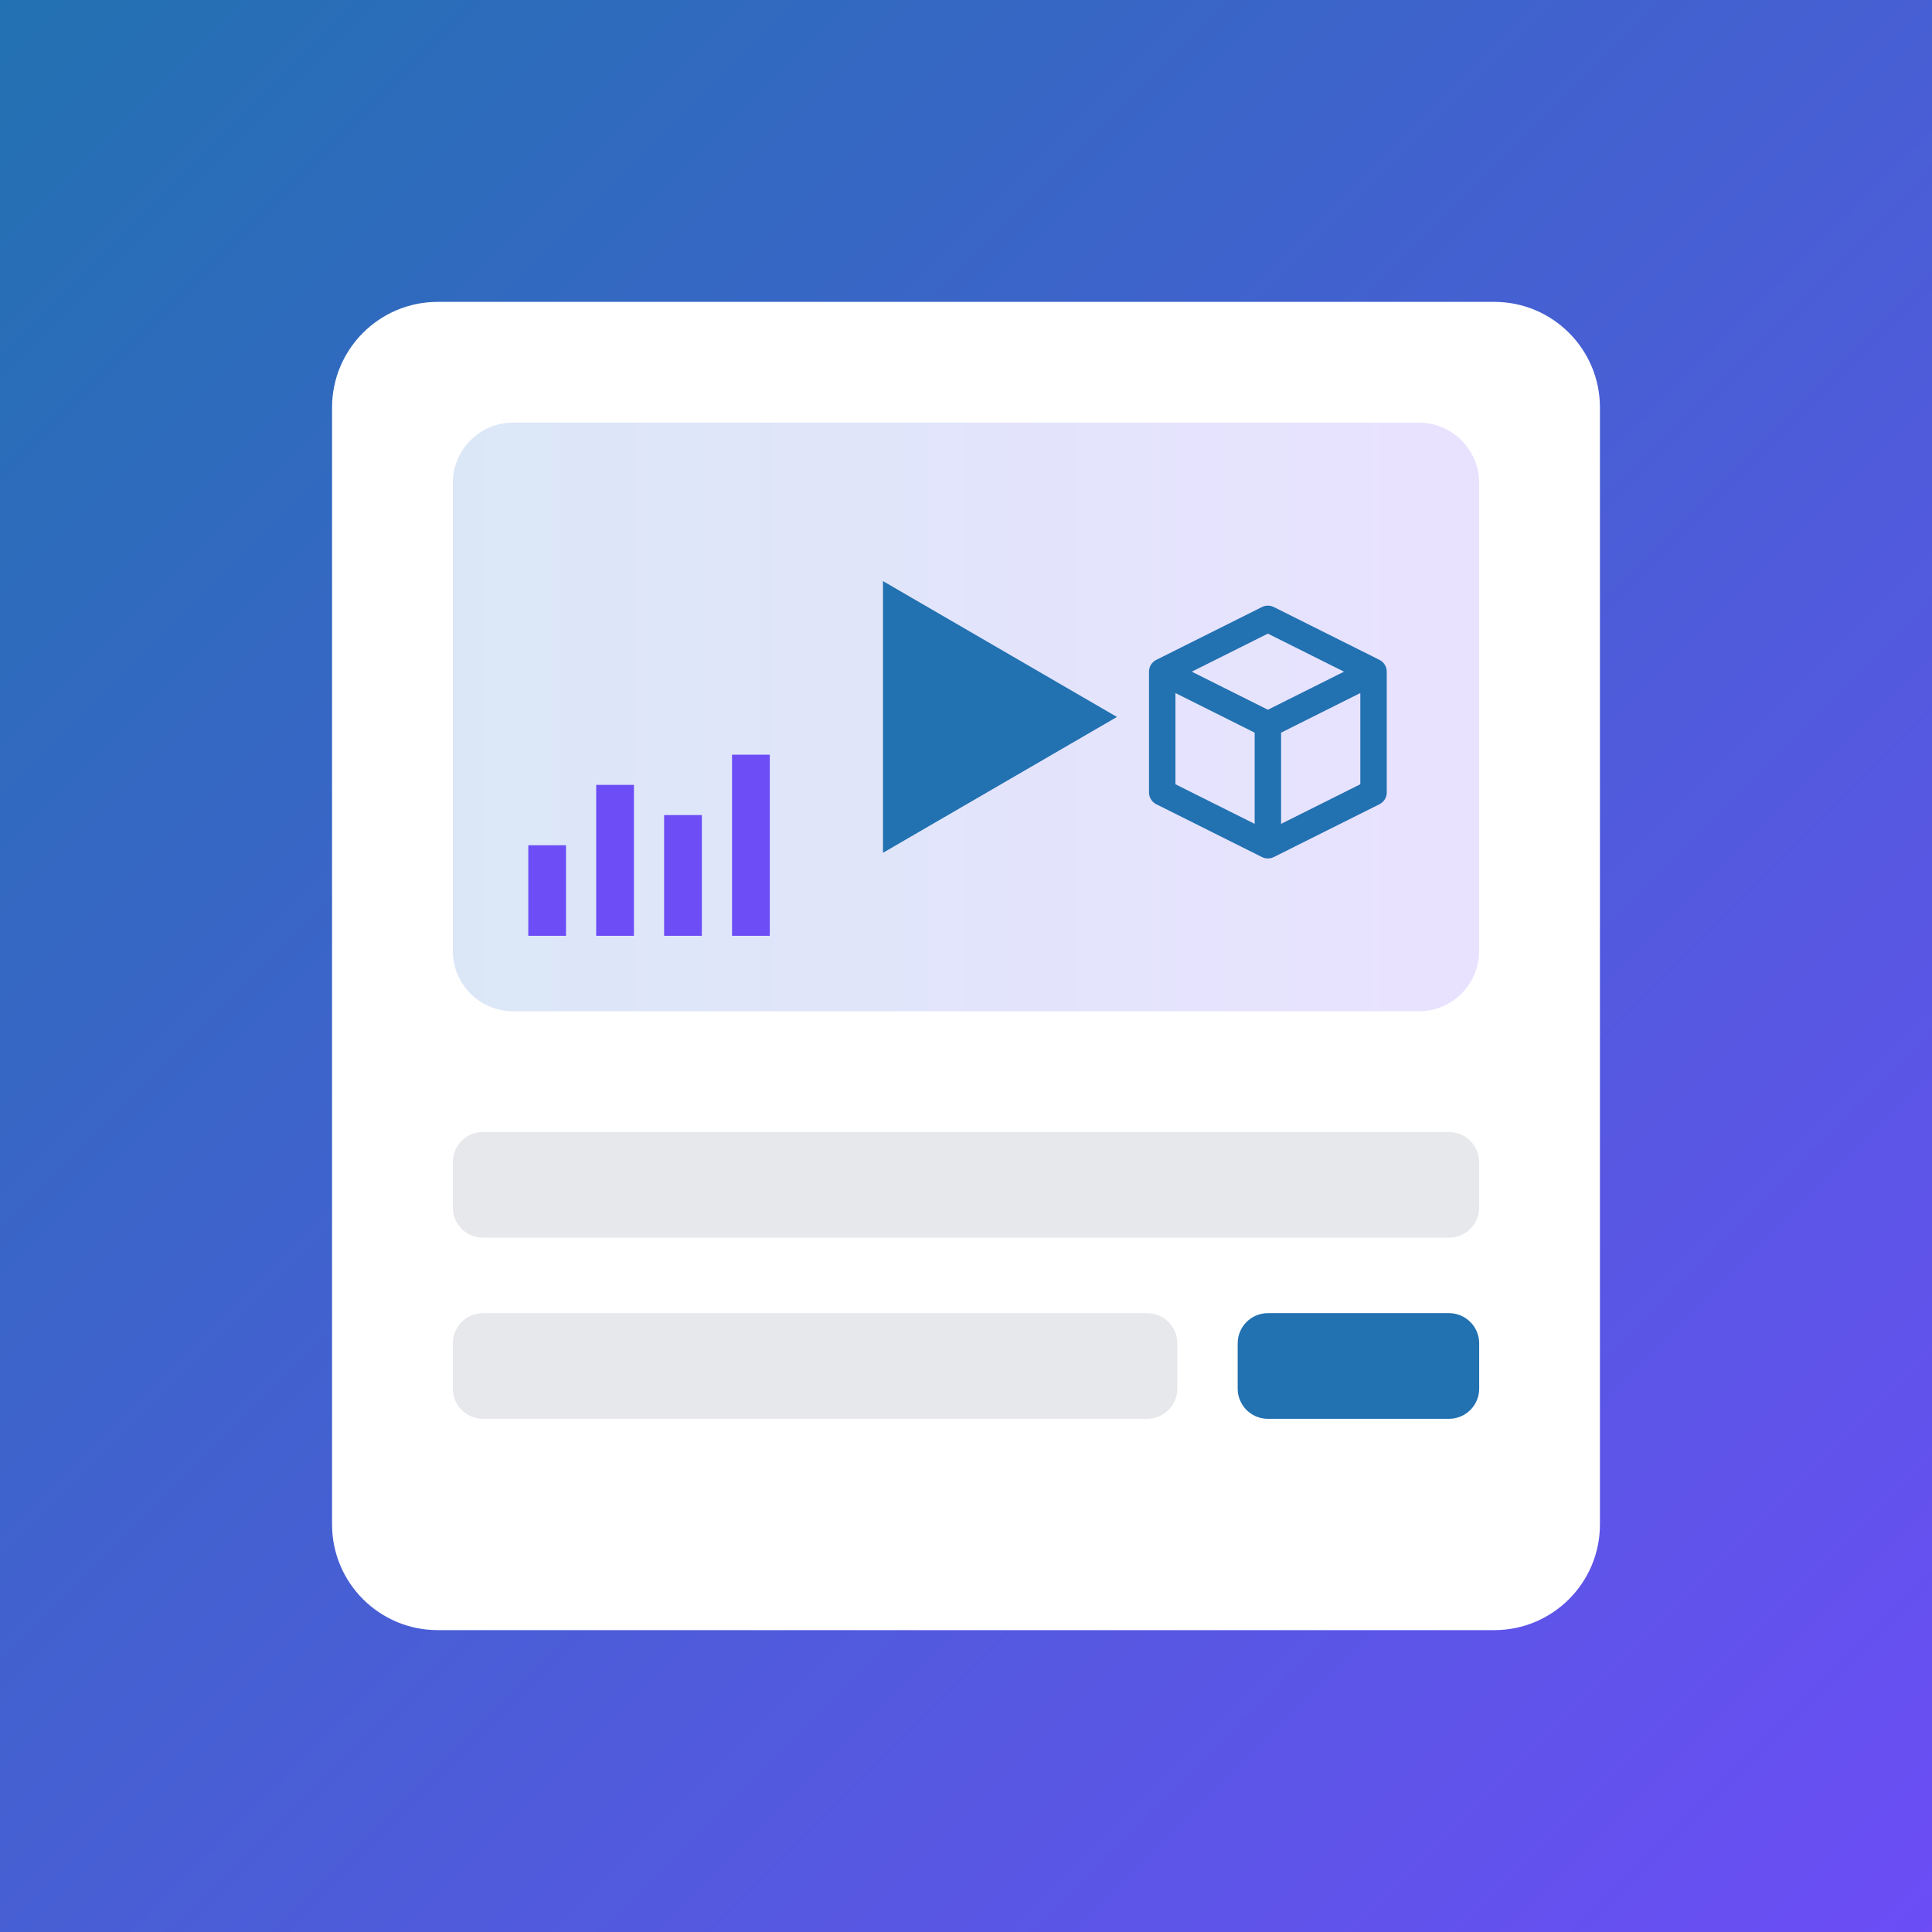
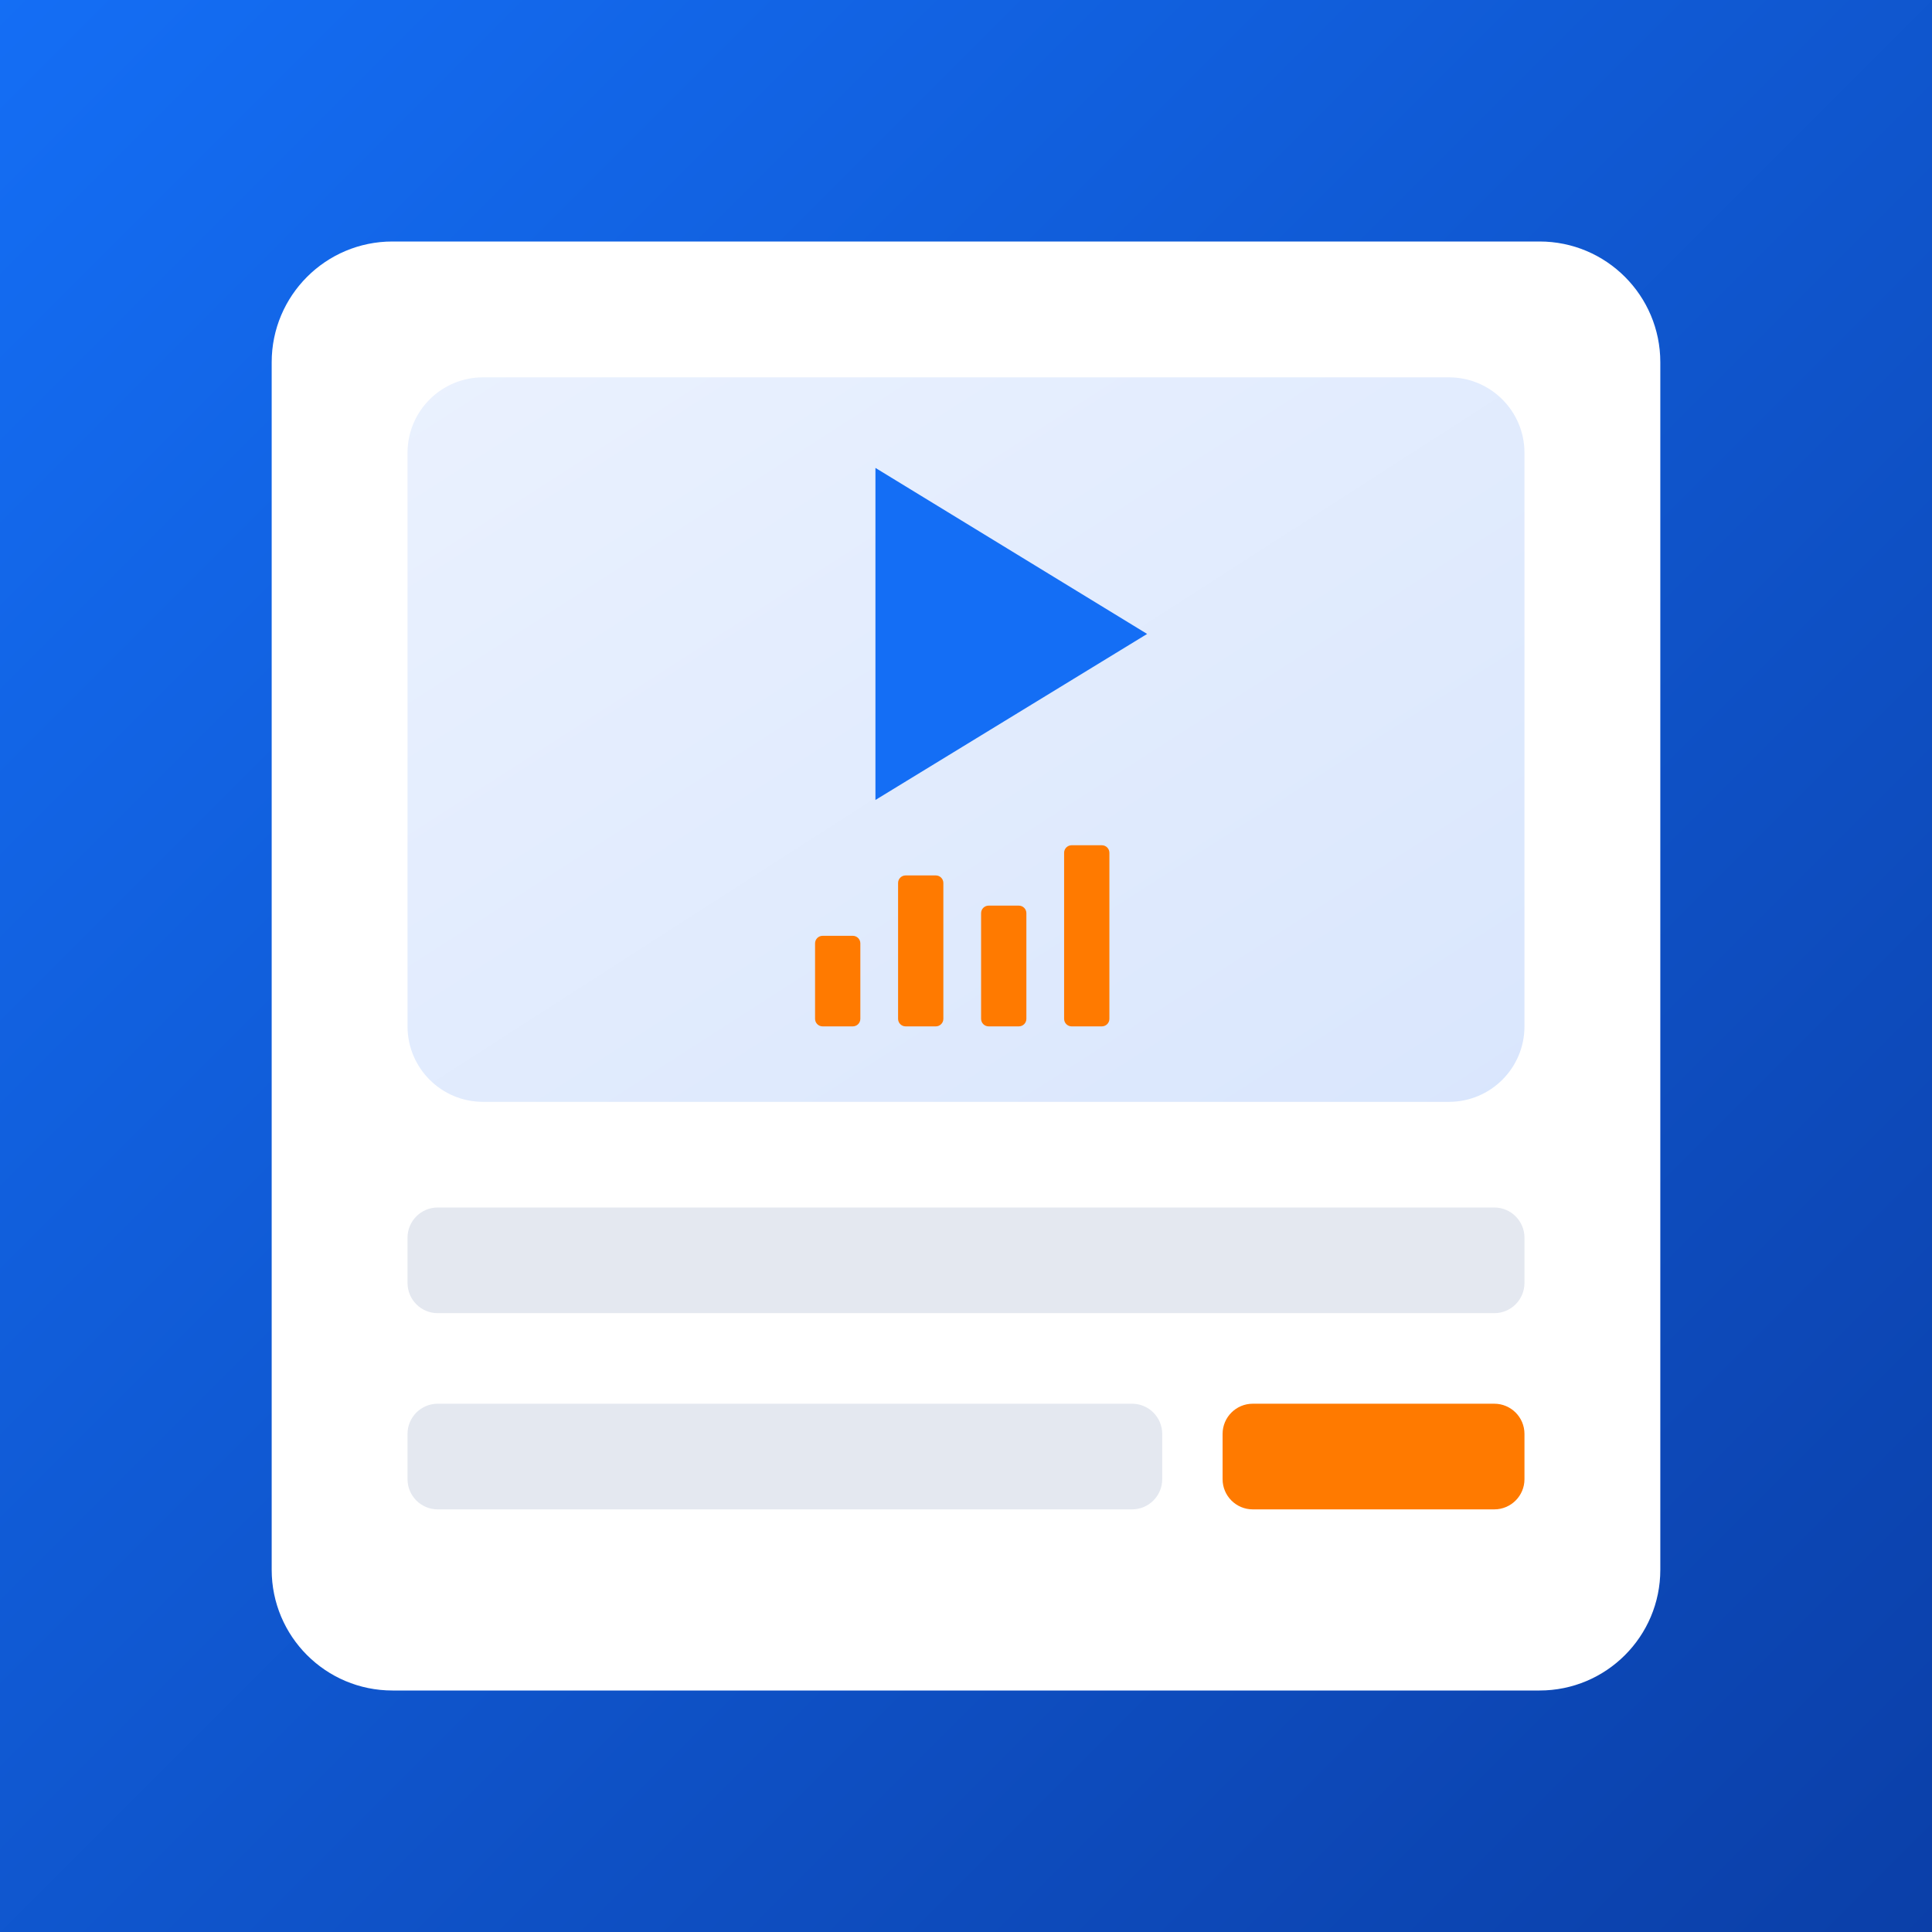
<svg xmlns="http://www.w3.org/2000/svg" width="256" height="256" viewBox="0 0 256 256">
  <defs>
    <linearGradient id="bg" x1="0" y1="0" x2="1" y2="1">
-       <stop offset="0" stop-color="#2271b1" />
-       <stop offset="1" stop-color="#6c4df6" />
+       <stop offset="0" stop-color="#146EF5" />
+       <stop offset="1" stop-color="#0B3FA8" />
    </linearGradient>
-     <linearGradient id="strip" x1="0" y1="0" x2="1" y2="0">
-       <stop offset="0" stop-color="#dbe7f7" />
-       <stop offset="1" stop-color="#e9e2ff" />
+     <linearGradient id="strip" x1="0" y1="0" x2="1" y2="1">
+       <stop offset="0" stop-color="#EAF1FE" />
+       <stop offset="1" stop-color="#D9E6FD" />
    </linearGradient>
  </defs>
  <rect width="256" height="256" fill="url(#bg)" />
-   <rect x="44" y="40" width="168" height="176" rx="14" fill="#ffffff" />
-   <rect x="60" y="56" width="136" height="78" rx="8" fill="url(#strip)" />
-   <path d="M117 77 L148 95 L117 113 Z" fill="#2271b1" />
-   <g fill="#6c4df6">
-     <rect x="70" y="112" width="5" height="12" />
-     <rect x="79" y="104" width="5" height="20" />
-     <rect x="88" y="108" width="5" height="16" />
-     <rect x="97" y="100" width="5" height="24" />
+   <rect x="36" y="32" width="184" height="192" rx="16" fill="#ffffff" />
+   <rect x="54" y="50" width="148" height="96" rx="10" fill="url(#strip)" />
+   <path d="M116 62 L152 84 L116 106 Z" fill="#146EF5" />
+   <g fill="#FF7A00">
+     <rect x="108" y="124" width="6" height="12" rx="1" />
+     <rect x="119" y="116" width="6" height="20" rx="1" />
+     <rect x="130" y="120" width="6" height="16" rx="1" />
+     <rect x="141" y="112" width="6" height="24" rx="1" />
  </g>
-   <g transform="translate(168,96)" fill="none" stroke="#2271b1" stroke-width="3.5" stroke-linejoin="round">
-     <path d="M0 -14 L14 -7 L14 9 L0 16 L-14 9 L-14 -7 Z" />
-     <path d="M-14 -7 L0 0 L14 -7 M0 0 L0 16" />
-   </g>
-   <rect x="60" y="150" width="136" height="14" rx="4" fill="#e6e8eb" />
-   <rect x="60" y="174" width="96" height="14" rx="4" fill="#e6e8eb" />
-   <rect x="164" y="174" width="32" height="14" rx="4" fill="#2271b1" />
+   <rect x="54" y="160" width="148" height="14" rx="4" fill="#E4E8F0" />
+   <rect x="54" y="186" width="100" height="14" rx="4" fill="#E4E8F0" />
+   <rect x="162" y="186" width="40" height="14" rx="4" fill="#FF7A00" />
</svg>
